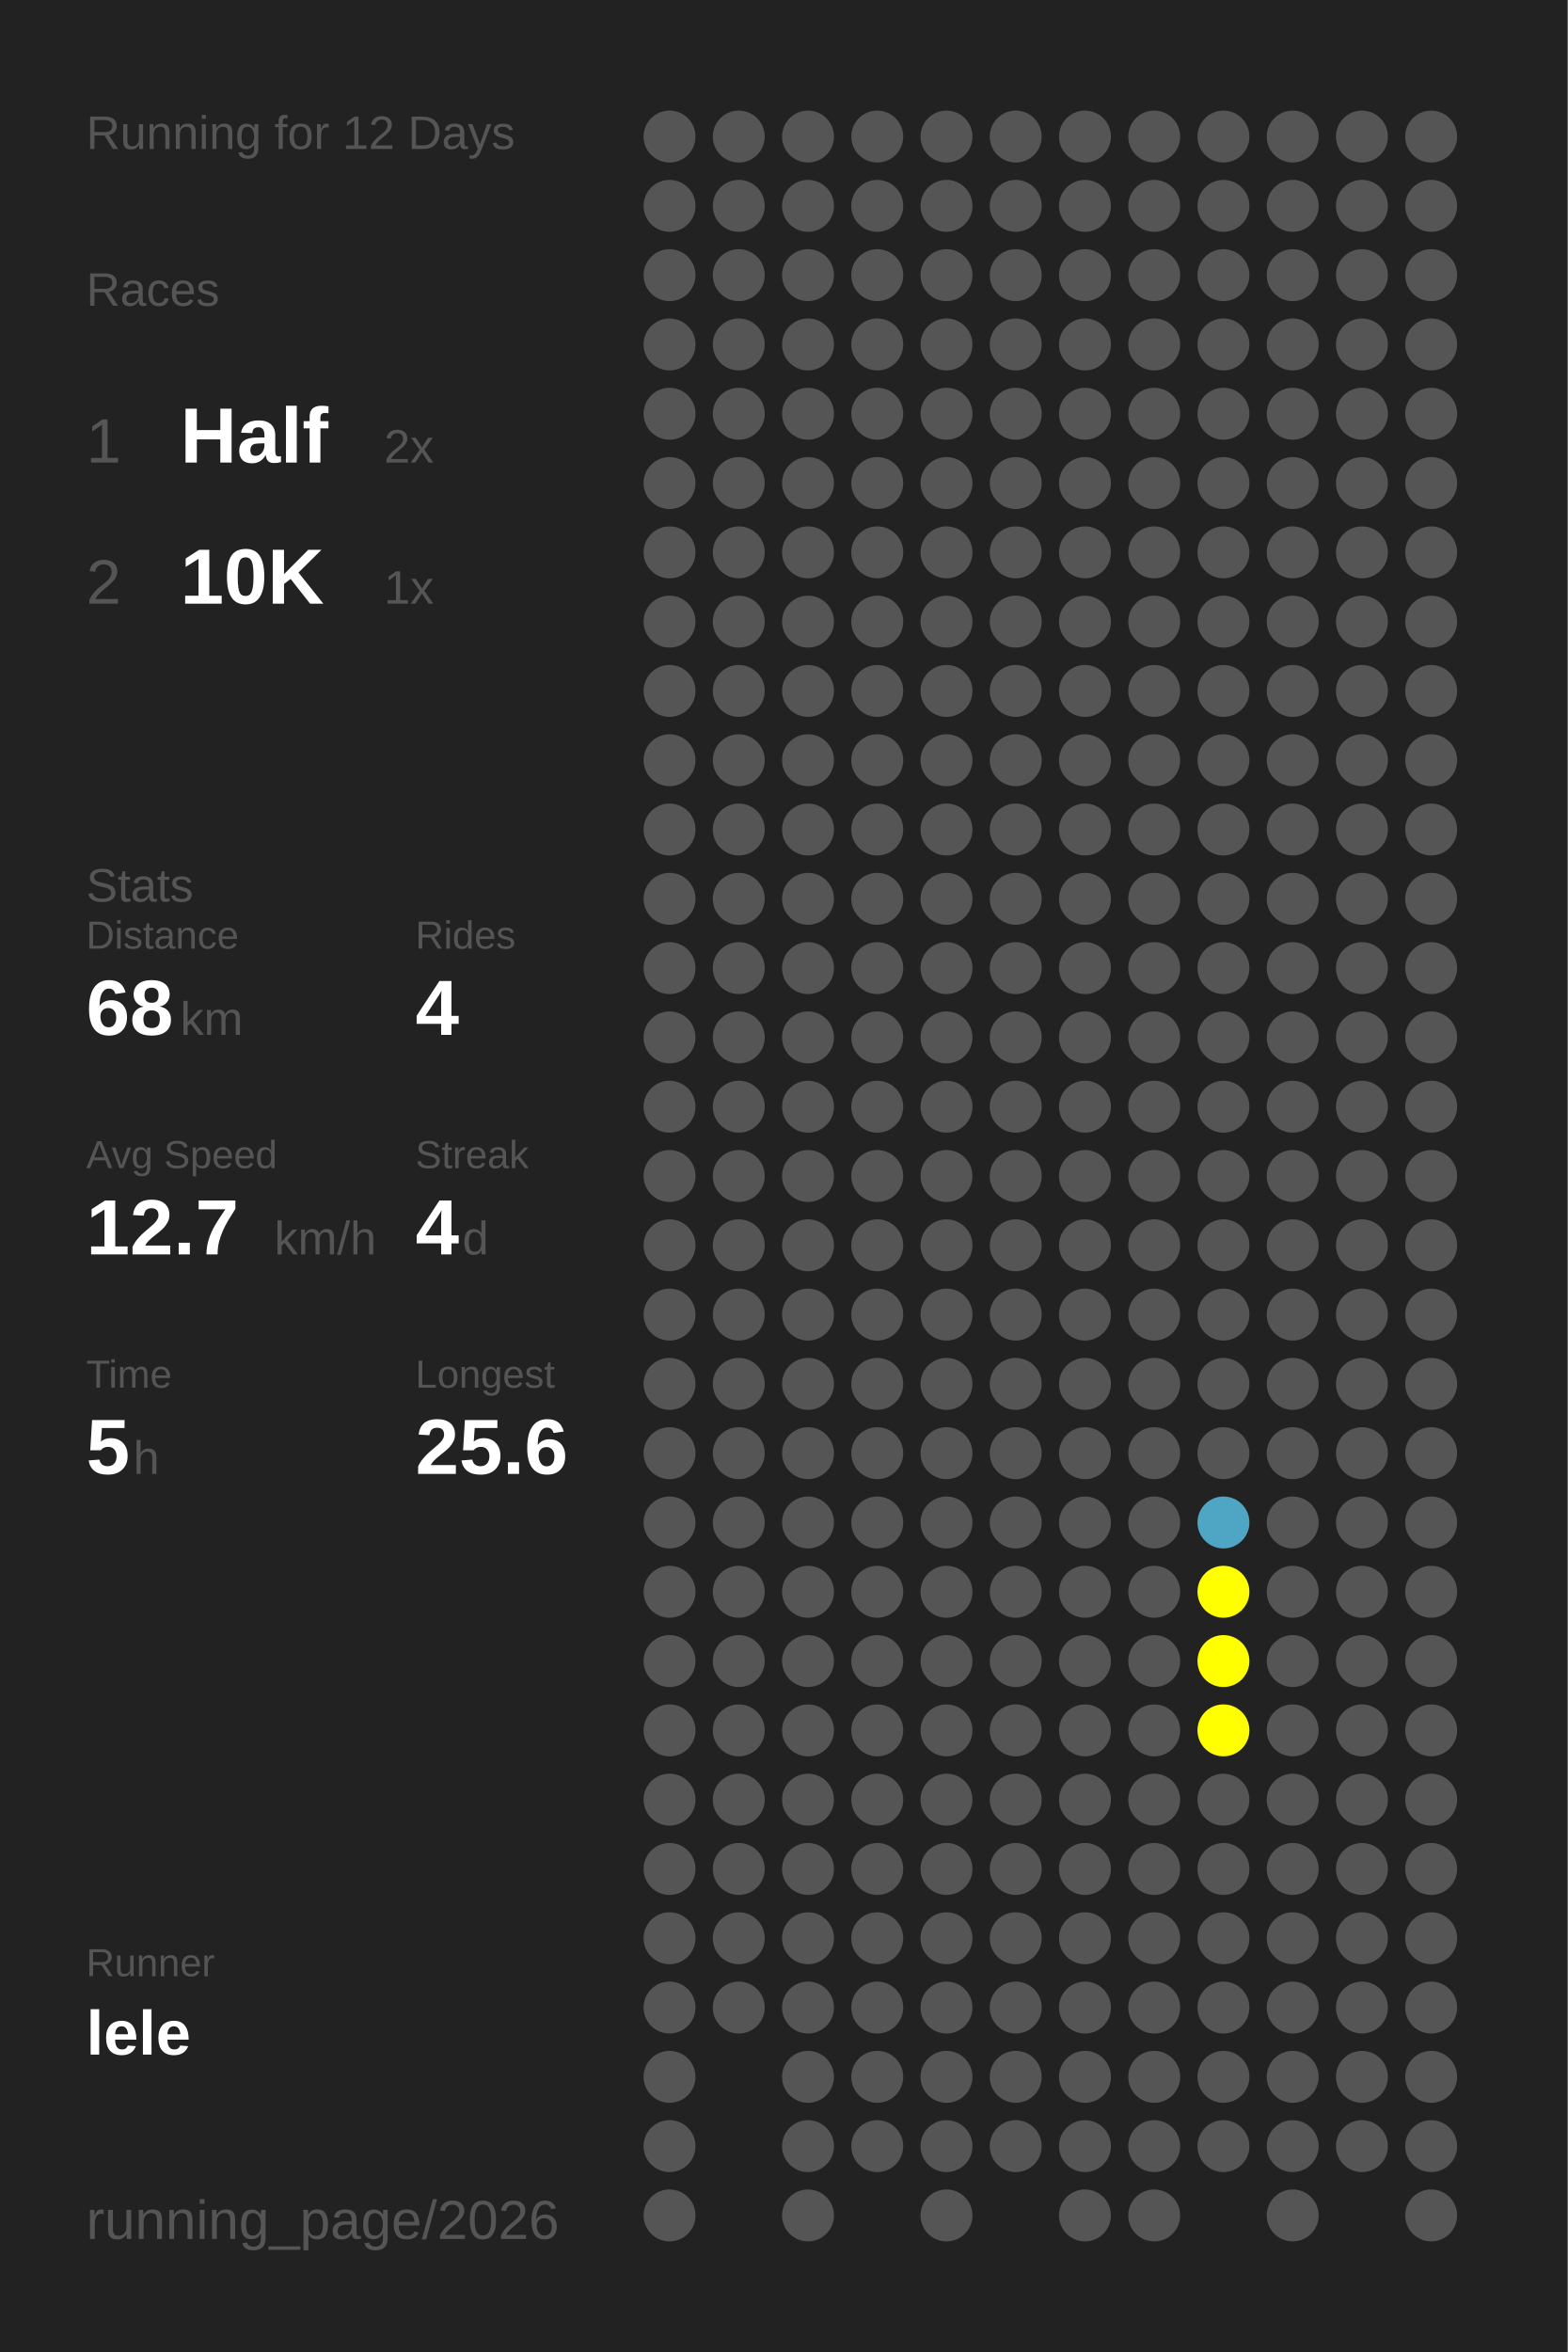
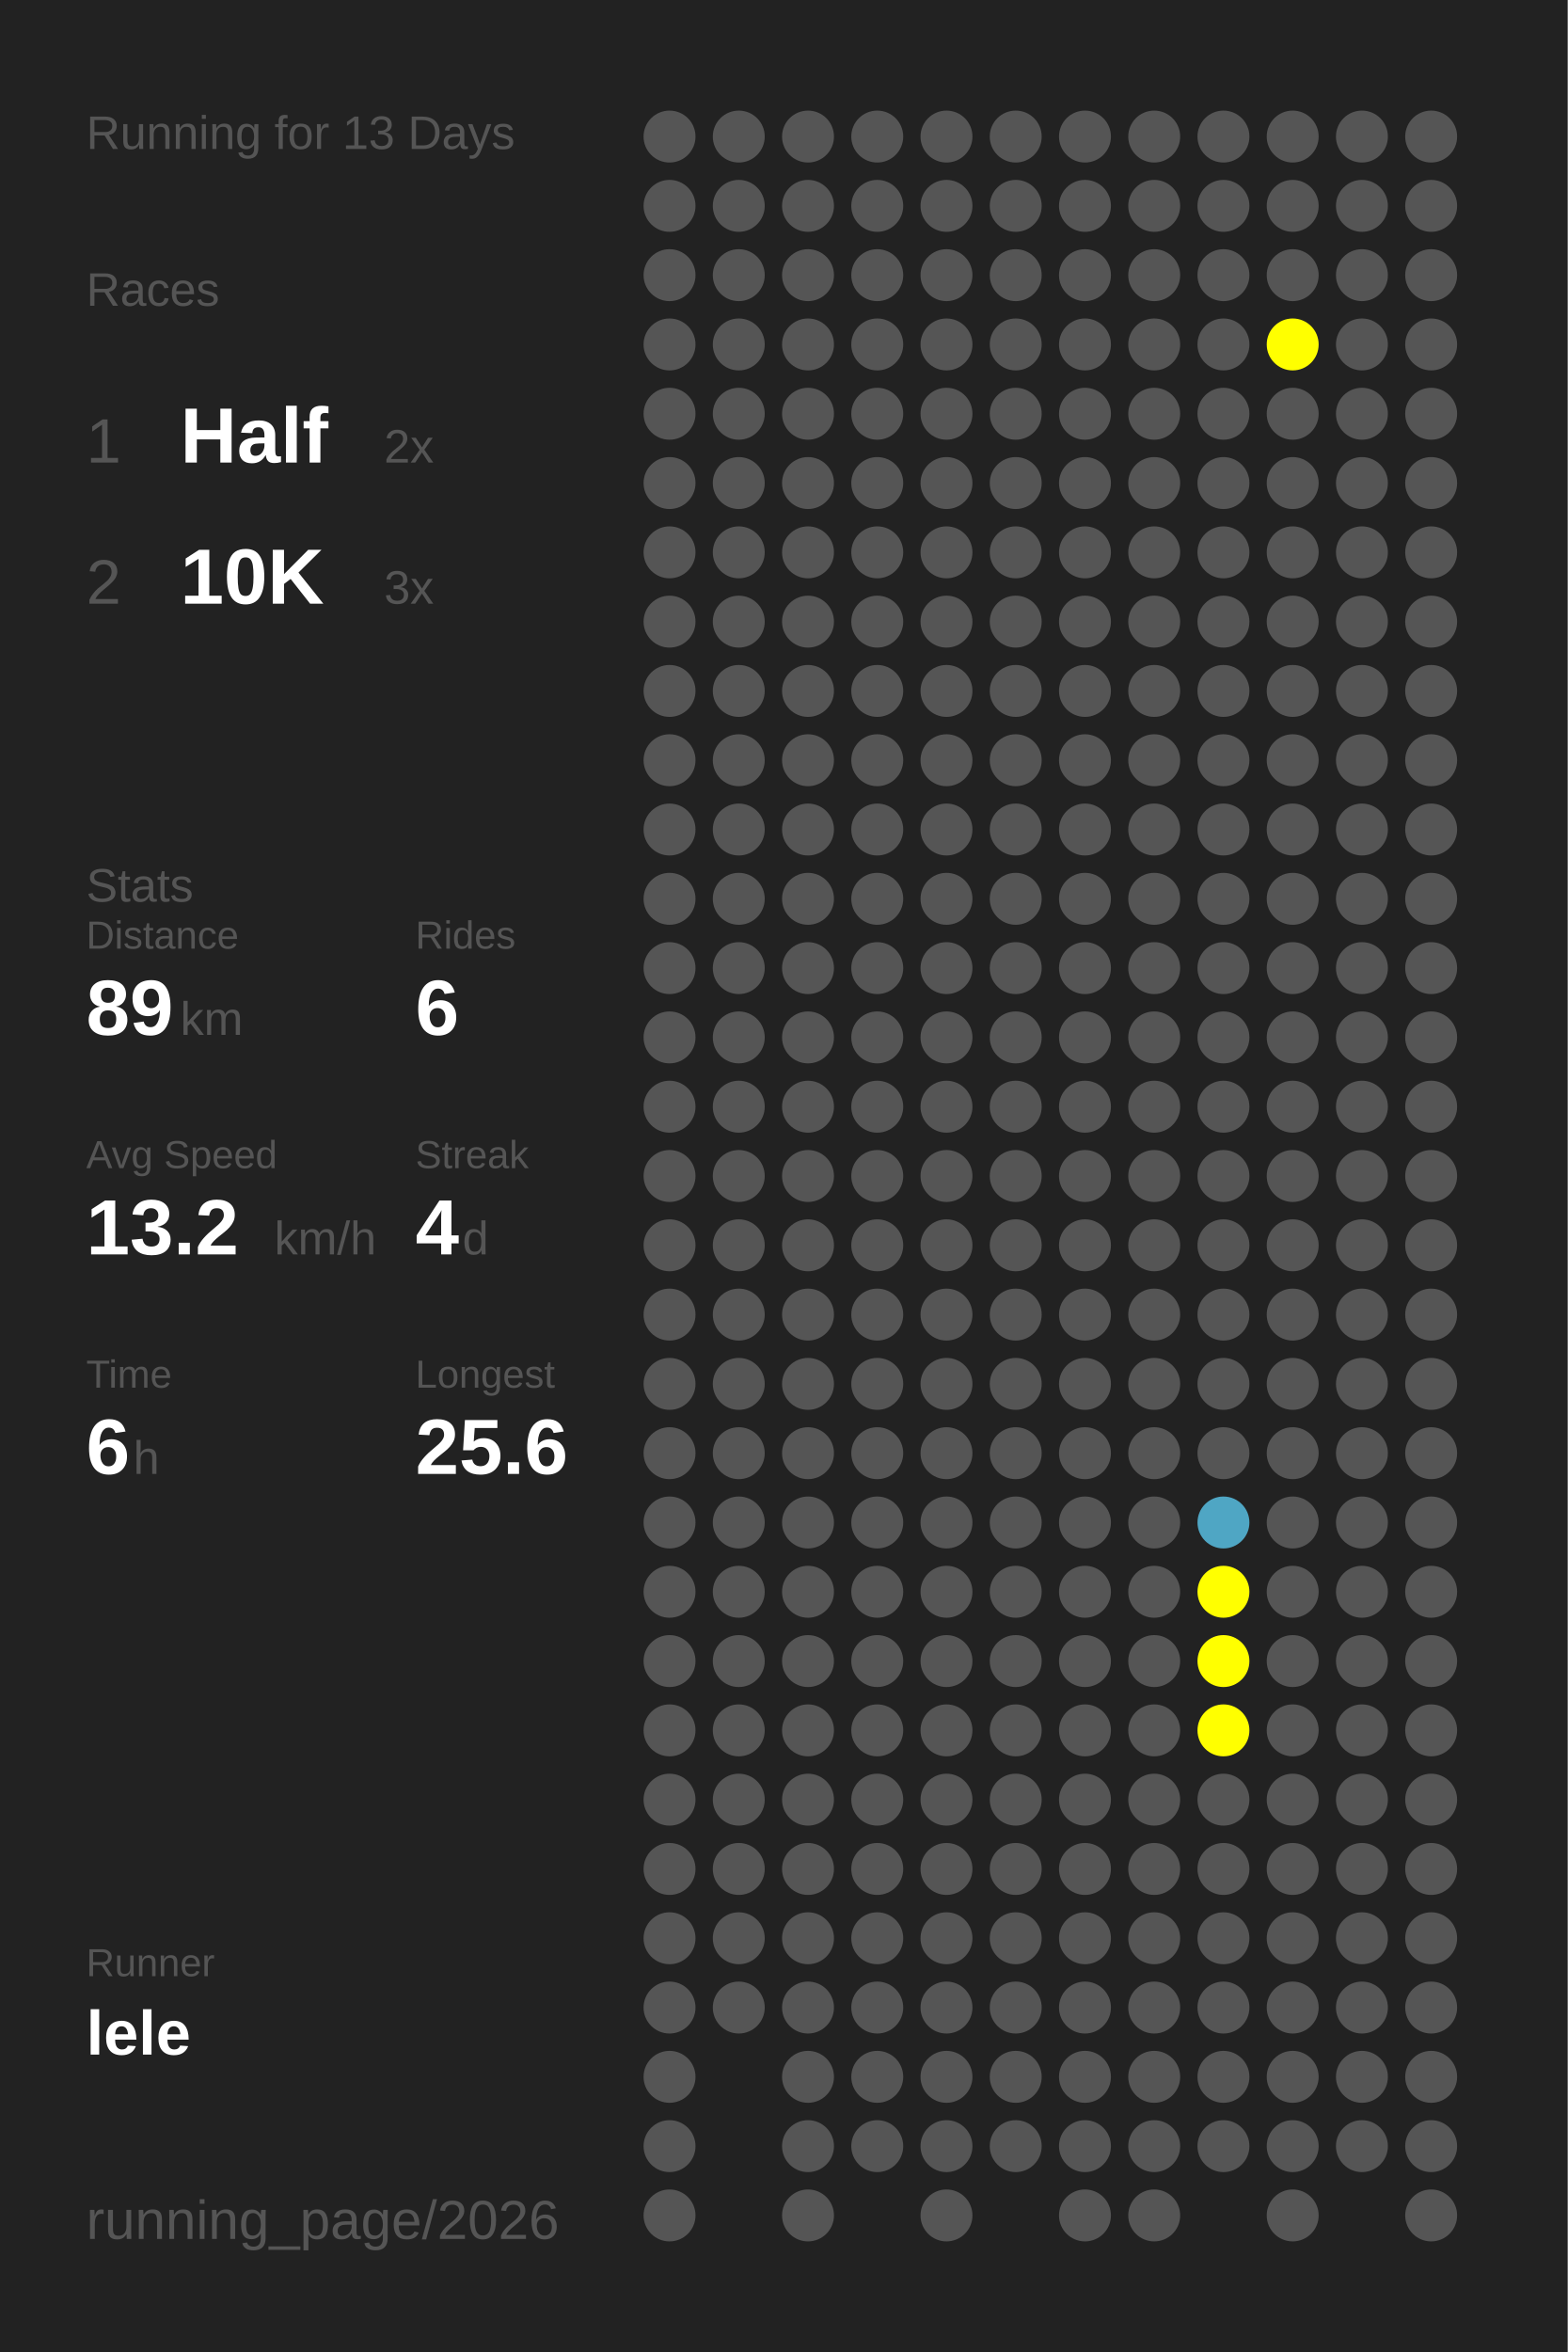
<svg xmlns="http://www.w3.org/2000/svg" baseProfile="full" height="300mm" version="1.1" viewBox="0,0,200,300" width="200mm">
  <defs />
  <rect fill="#222222" height="300" width="200" x="0" y="0" />
-   <text fill="#555555" style="font-size:6px; font-family:Arial;" x="11" y="19">Running for 12 Days</text>
+   <text fill="#555555" style="font-size:6px; font-family:Arial;" x="11" y="19">Running for 13 Days</text>
  <text fill="#555555" style="font-size:6px; font-family:Arial;" x="11" y="39">Races</text>
  <text fill="#555555" style="font-size:8px; font-family:Arial;" x="11" y="59">1</text>
  <text fill="#FFFFFF" style="font-size:10px; font-family:Arial; font-weight:bold;" x="23" y="59">Half</text>
  <text fill="#555555" style="font-size:6px; font-family:Arial;" x="49" y="59">2x</text>
  <text fill="#555555" style="font-size:8px; font-family:Arial;" x="11" y="77">2</text>
  <text fill="#FFFFFF" style="font-size:10px; font-family:Arial; font-weight:bold;" x="23" y="77">10K</text>
-   <text fill="#555555" style="font-size:6px; font-family:Arial;" x="49" y="77">1x</text>
+   <text fill="#555555" style="font-size:6px; font-family:Arial;" x="49" y="77">3x</text>
  <text fill="#555555" style="font-size:6px; font-family:Arial;" x="11" y="115">Stats</text>
  <text fill="#555555" style="font-size:5px; font-family:Arial;" x="11" y="121">Distance</text>
-   <text fill="#FFFFFF" style="font-size:10px; font-family:Arial; font-weight:bold;" x="11" y="132">68</text>
+   <text fill="#FFFFFF" style="font-size:10px; font-family:Arial; font-weight:bold;" x="11" y="132">89</text>
  <text fill="#555555" style="font-size:6px; font-family:Arial;" x="23" y="132">km</text>
  <text fill="#555555" style="font-size:5px; font-family:Arial;" x="53" y="121">Rides</text>
-   <text fill="#FFFFFF" style="font-size:10px; font-family:Arial; font-weight:bold;" x="53" y="132">4</text>
+   <text fill="#FFFFFF" style="font-size:10px; font-family:Arial; font-weight:bold;" x="53" y="132">6</text>
  <text fill="#555555" style="font-size:5px; font-family:Arial;" x="11" y="149">Avg Speed</text>
-   <text fill="#FFFFFF" style="font-size:10px; font-family:Arial; font-weight:bold;" x="11" y="160">12.7</text>
+   <text fill="#FFFFFF" style="font-size:10px; font-family:Arial; font-weight:bold;" x="11" y="160">13.2</text>
  <text fill="#555555" style="font-size:6px; font-family:Arial;" x="35" y="160">km/h</text>
  <text fill="#555555" style="font-size:5px; font-family:Arial;" x="53" y="149">Streak</text>
  <text fill="#FFFFFF" style="font-size:10px; font-family:Arial; font-weight:bold;" x="53" y="160">4</text>
  <text fill="#555555" style="font-size:6px; font-family:Arial;" x="59" y="160">d</text>
  <text fill="#555555" style="font-size:5px; font-family:Arial;" x="11" y="177">Time</text>
-   <text fill="#FFFFFF" style="font-size:10px; font-family:Arial; font-weight:bold;" x="11" y="188">5</text>
+   <text fill="#FFFFFF" style="font-size:10px; font-family:Arial; font-weight:bold;" x="11" y="188">6</text>
  <text fill="#555555" style="font-size:6px; font-family:Arial;" x="17" y="188">h</text>
  <text fill="#555555" style="font-size:5px; font-family:Arial;" x="53" y="177">Longest</text>
  <text fill="#FFFFFF" style="font-size:10px; font-family:Arial; font-weight:bold;" x="53" y="188">25.6</text>
  <text fill="#555555" style="font-size:5px; font-family:Arial;" x="11" y="252.065">Runner</text>
  <text fill="#FFFFFF" style="font-size:8px; font-family:Arial; font-weight:bold;" x="11" y="262.065">lele</text>
  <text fill="#555555" style="font-size:7px; font-family:Arial;" x="11" y="285.581">running_page/2026</text>
  <circle cx="85.417" cy="17.419" fill="#555555" r="3.312" />
  <circle cx="85.417" cy="26.258" fill="#555555" r="3.312" />
  <circle cx="85.417" cy="35.097" fill="#555555" r="3.312" />
  <circle cx="85.417" cy="43.935" fill="#555555" r="3.312" />
  <circle cx="85.417" cy="52.774" fill="#555555" r="3.312" />
  <circle cx="85.417" cy="61.613" fill="#555555" r="3.312" />
  <circle cx="85.417" cy="70.452" fill="#555555" r="3.312" />
  <circle cx="85.417" cy="79.29" fill="#555555" r="3.312" />
  <circle cx="85.417" cy="88.129" fill="#555555" r="3.312" />
  <circle cx="85.417" cy="96.968" fill="#555555" r="3.312" />
  <circle cx="85.417" cy="105.806" fill="#555555" r="3.312" />
  <circle cx="85.417" cy="114.645" fill="#555555" r="3.312" />
  <circle cx="85.417" cy="123.484" fill="#555555" r="3.312" />
  <circle cx="85.417" cy="132.323" fill="#555555" r="3.312" />
  <circle cx="85.417" cy="141.161" fill="#555555" r="3.312" />
  <circle cx="85.417" cy="150" fill="#555555" r="3.312" />
  <circle cx="85.417" cy="158.839" fill="#555555" r="3.312" />
  <circle cx="85.417" cy="167.677" fill="#555555" r="3.312" />
  <circle cx="85.417" cy="176.516" fill="#555555" r="3.312" />
  <circle cx="85.417" cy="185.355" fill="#555555" r="3.312" />
  <circle cx="85.417" cy="194.194" fill="#555555" r="3.312" />
  <circle cx="85.417" cy="203.032" fill="#555555" r="3.312" />
  <circle cx="85.417" cy="211.871" fill="#555555" r="3.312" />
  <circle cx="85.417" cy="220.71" fill="#555555" r="3.312" />
  <circle cx="85.417" cy="229.548" fill="#555555" r="3.312" />
  <circle cx="85.417" cy="238.387" fill="#555555" r="3.312" />
  <circle cx="85.417" cy="247.226" fill="#555555" r="3.312" />
  <circle cx="85.417" cy="256.065" fill="#555555" r="3.312" />
  <circle cx="85.417" cy="264.903" fill="#555555" r="3.312" />
  <circle cx="85.417" cy="273.742" fill="#555555" r="3.312" />
  <circle cx="85.417" cy="282.581" fill="#555555" r="3.312" />
  <circle cx="94.25" cy="17.419" fill="#555555" r="3.312" />
  <circle cx="94.25" cy="26.258" fill="#555555" r="3.312" />
  <circle cx="94.25" cy="35.097" fill="#555555" r="3.312" />
  <circle cx="94.25" cy="43.935" fill="#555555" r="3.312" />
  <circle cx="94.25" cy="52.774" fill="#555555" r="3.312" />
  <circle cx="94.25" cy="61.613" fill="#555555" r="3.312" />
  <circle cx="94.25" cy="70.452" fill="#555555" r="3.312" />
  <circle cx="94.25" cy="79.29" fill="#555555" r="3.312" />
  <circle cx="94.25" cy="88.129" fill="#555555" r="3.312" />
  <circle cx="94.25" cy="96.968" fill="#555555" r="3.312" />
  <circle cx="94.25" cy="105.806" fill="#555555" r="3.312" />
  <circle cx="94.25" cy="114.645" fill="#555555" r="3.312" />
  <circle cx="94.25" cy="123.484" fill="#555555" r="3.312" />
  <circle cx="94.25" cy="132.323" fill="#555555" r="3.312" />
  <circle cx="94.25" cy="141.161" fill="#555555" r="3.312" />
  <circle cx="94.25" cy="150" fill="#555555" r="3.312" />
  <circle cx="94.25" cy="158.839" fill="#555555" r="3.312" />
  <circle cx="94.25" cy="167.677" fill="#555555" r="3.312" />
  <circle cx="94.25" cy="176.516" fill="#555555" r="3.312" />
  <circle cx="94.25" cy="185.355" fill="#555555" r="3.312" />
  <circle cx="94.25" cy="194.194" fill="#555555" r="3.312" />
  <circle cx="94.25" cy="203.032" fill="#555555" r="3.312" />
  <circle cx="94.25" cy="211.871" fill="#555555" r="3.312" />
  <circle cx="94.25" cy="220.71" fill="#555555" r="3.312" />
  <circle cx="94.25" cy="229.548" fill="#555555" r="3.312" />
  <circle cx="94.25" cy="238.387" fill="#555555" r="3.312" />
  <circle cx="94.25" cy="247.226" fill="#555555" r="3.312" />
  <circle cx="94.25" cy="256.065" fill="#555555" r="3.312" />
  <circle cx="103.083" cy="17.419" fill="#555555" r="3.312" />
  <circle cx="103.083" cy="26.258" fill="#555555" r="3.312" />
  <circle cx="103.083" cy="35.097" fill="#555555" r="3.312" />
  <circle cx="103.083" cy="43.935" fill="#555555" r="3.312" />
  <circle cx="103.083" cy="52.774" fill="#555555" r="3.312" />
  <circle cx="103.083" cy="61.613" fill="#555555" r="3.312" />
  <circle cx="103.083" cy="70.452" fill="#555555" r="3.312" />
  <circle cx="103.083" cy="79.29" fill="#555555" r="3.312" />
  <circle cx="103.083" cy="88.129" fill="#555555" r="3.312" />
  <circle cx="103.083" cy="96.968" fill="#555555" r="3.312" />
  <circle cx="103.083" cy="105.806" fill="#555555" r="3.312" />
  <circle cx="103.083" cy="114.645" fill="#555555" r="3.312" />
  <circle cx="103.083" cy="123.484" fill="#555555" r="3.312" />
  <circle cx="103.083" cy="132.323" fill="#555555" r="3.312" />
  <circle cx="103.083" cy="141.161" fill="#555555" r="3.312" />
  <circle cx="103.083" cy="150" fill="#555555" r="3.312" />
  <circle cx="103.083" cy="158.839" fill="#555555" r="3.312" />
  <circle cx="103.083" cy="167.677" fill="#555555" r="3.312" />
  <circle cx="103.083" cy="176.516" fill="#555555" r="3.312" />
  <circle cx="103.083" cy="185.355" fill="#555555" r="3.312" />
  <circle cx="103.083" cy="194.194" fill="#555555" r="3.312" />
  <circle cx="103.083" cy="203.032" fill="#555555" r="3.312" />
  <circle cx="103.083" cy="211.871" fill="#555555" r="3.312" />
  <circle cx="103.083" cy="220.71" fill="#555555" r="3.312" />
  <circle cx="103.083" cy="229.548" fill="#555555" r="3.312" />
  <circle cx="103.083" cy="238.387" fill="#555555" r="3.312" />
  <circle cx="103.083" cy="247.226" fill="#555555" r="3.312" />
  <circle cx="103.083" cy="256.065" fill="#555555" r="3.312" />
  <circle cx="103.083" cy="264.903" fill="#555555" r="3.312" />
  <circle cx="103.083" cy="273.742" fill="#555555" r="3.312" />
  <circle cx="103.083" cy="282.581" fill="#555555" r="3.312" />
  <circle cx="111.917" cy="17.419" fill="#555555" r="3.312" />
  <circle cx="111.917" cy="26.258" fill="#555555" r="3.312" />
  <circle cx="111.917" cy="35.097" fill="#555555" r="3.312" />
  <circle cx="111.917" cy="43.935" fill="#555555" r="3.312" />
  <circle cx="111.917" cy="52.774" fill="#555555" r="3.312" />
  <circle cx="111.917" cy="61.613" fill="#555555" r="3.312" />
  <circle cx="111.917" cy="70.452" fill="#555555" r="3.312" />
  <circle cx="111.917" cy="79.29" fill="#555555" r="3.312" />
  <circle cx="111.917" cy="88.129" fill="#555555" r="3.312" />
  <circle cx="111.917" cy="96.968" fill="#555555" r="3.312" />
  <circle cx="111.917" cy="105.806" fill="#555555" r="3.312" />
  <circle cx="111.917" cy="114.645" fill="#555555" r="3.312" />
  <circle cx="111.917" cy="123.484" fill="#555555" r="3.312" />
  <circle cx="111.917" cy="132.323" fill="#555555" r="3.312" />
  <circle cx="111.917" cy="141.161" fill="#555555" r="3.312" />
  <circle cx="111.917" cy="150" fill="#555555" r="3.312" />
  <circle cx="111.917" cy="158.839" fill="#555555" r="3.312" />
  <circle cx="111.917" cy="167.677" fill="#555555" r="3.312" />
  <circle cx="111.917" cy="176.516" fill="#555555" r="3.312" />
  <circle cx="111.917" cy="185.355" fill="#555555" r="3.312" />
  <circle cx="111.917" cy="194.194" fill="#555555" r="3.312" />
  <circle cx="111.917" cy="203.032" fill="#555555" r="3.312" />
  <circle cx="111.917" cy="211.871" fill="#555555" r="3.312" />
  <circle cx="111.917" cy="220.71" fill="#555555" r="3.312" />
  <circle cx="111.917" cy="229.548" fill="#555555" r="3.312" />
  <circle cx="111.917" cy="238.387" fill="#555555" r="3.312" />
  <circle cx="111.917" cy="247.226" fill="#555555" r="3.312" />
  <circle cx="111.917" cy="256.065" fill="#555555" r="3.312" />
  <circle cx="111.917" cy="264.903" fill="#555555" r="3.312" />
  <circle cx="111.917" cy="273.742" fill="#555555" r="3.312" />
  <circle cx="120.75" cy="17.419" fill="#555555" r="3.312" />
  <circle cx="120.75" cy="26.258" fill="#555555" r="3.312" />
  <circle cx="120.75" cy="35.097" fill="#555555" r="3.312" />
  <circle cx="120.75" cy="43.935" fill="#555555" r="3.312" />
  <circle cx="120.75" cy="52.774" fill="#555555" r="3.312" />
  <circle cx="120.75" cy="61.613" fill="#555555" r="3.312" />
  <circle cx="120.75" cy="70.452" fill="#555555" r="3.312" />
  <circle cx="120.75" cy="79.29" fill="#555555" r="3.312" />
  <circle cx="120.75" cy="88.129" fill="#555555" r="3.312" />
  <circle cx="120.75" cy="96.968" fill="#555555" r="3.312" />
  <circle cx="120.75" cy="105.806" fill="#555555" r="3.312" />
  <circle cx="120.75" cy="114.645" fill="#555555" r="3.312" />
  <circle cx="120.75" cy="123.484" fill="#555555" r="3.312" />
  <circle cx="120.75" cy="132.323" fill="#555555" r="3.312" />
  <circle cx="120.75" cy="141.161" fill="#555555" r="3.312" />
  <circle cx="120.75" cy="150" fill="#555555" r="3.312" />
  <circle cx="120.75" cy="158.839" fill="#555555" r="3.312" />
  <circle cx="120.75" cy="167.677" fill="#555555" r="3.312" />
  <circle cx="120.75" cy="176.516" fill="#555555" r="3.312" />
  <circle cx="120.75" cy="185.355" fill="#555555" r="3.312" />
  <circle cx="120.75" cy="194.194" fill="#555555" r="3.312" />
  <circle cx="120.75" cy="203.032" fill="#555555" r="3.312" />
  <circle cx="120.75" cy="211.871" fill="#555555" r="3.312" />
  <circle cx="120.75" cy="220.71" fill="#555555" r="3.312" />
  <circle cx="120.75" cy="229.548" fill="#555555" r="3.312" />
  <circle cx="120.75" cy="238.387" fill="#555555" r="3.312" />
  <circle cx="120.75" cy="247.226" fill="#555555" r="3.312" />
  <circle cx="120.75" cy="256.065" fill="#555555" r="3.312" />
  <circle cx="120.75" cy="264.903" fill="#555555" r="3.312" />
  <circle cx="120.75" cy="273.742" fill="#555555" r="3.312" />
  <circle cx="120.75" cy="282.581" fill="#555555" r="3.312" />
  <circle cx="129.583" cy="17.419" fill="#555555" r="3.312" />
  <circle cx="129.583" cy="26.258" fill="#555555" r="3.312" />
  <circle cx="129.583" cy="35.097" fill="#555555" r="3.312" />
  <circle cx="129.583" cy="43.935" fill="#555555" r="3.312" />
  <circle cx="129.583" cy="52.774" fill="#555555" r="3.312" />
  <circle cx="129.583" cy="61.613" fill="#555555" r="3.312" />
  <circle cx="129.583" cy="70.452" fill="#555555" r="3.312" />
  <circle cx="129.583" cy="79.29" fill="#555555" r="3.312" />
  <circle cx="129.583" cy="88.129" fill="#555555" r="3.312" />
  <circle cx="129.583" cy="96.968" fill="#555555" r="3.312" />
  <circle cx="129.583" cy="105.806" fill="#555555" r="3.312" />
  <circle cx="129.583" cy="114.645" fill="#555555" r="3.312" />
  <circle cx="129.583" cy="123.484" fill="#555555" r="3.312" />
  <circle cx="129.583" cy="132.323" fill="#555555" r="3.312" />
  <circle cx="129.583" cy="141.161" fill="#555555" r="3.312" />
  <circle cx="129.583" cy="150" fill="#555555" r="3.312" />
  <circle cx="129.583" cy="158.839" fill="#555555" r="3.312" />
  <circle cx="129.583" cy="167.677" fill="#555555" r="3.312" />
  <circle cx="129.583" cy="176.516" fill="#555555" r="3.312" />
  <circle cx="129.583" cy="185.355" fill="#555555" r="3.312" />
  <circle cx="129.583" cy="194.194" fill="#555555" r="3.312" />
  <circle cx="129.583" cy="203.032" fill="#555555" r="3.312" />
  <circle cx="129.583" cy="211.871" fill="#555555" r="3.312" />
  <circle cx="129.583" cy="220.71" fill="#555555" r="3.312" />
  <circle cx="129.583" cy="229.548" fill="#555555" r="3.312" />
  <circle cx="129.583" cy="238.387" fill="#555555" r="3.312" />
  <circle cx="129.583" cy="247.226" fill="#555555" r="3.312" />
  <circle cx="129.583" cy="256.065" fill="#555555" r="3.312" />
  <circle cx="129.583" cy="264.903" fill="#555555" r="3.312" />
  <circle cx="129.583" cy="273.742" fill="#555555" r="3.312" />
  <circle cx="138.417" cy="17.419" fill="#555555" r="3.312" />
  <circle cx="138.417" cy="26.258" fill="#555555" r="3.312" />
  <circle cx="138.417" cy="35.097" fill="#555555" r="3.312" />
  <circle cx="138.417" cy="43.935" fill="#555555" r="3.312" />
  <circle cx="138.417" cy="52.774" fill="#555555" r="3.312" />
  <circle cx="138.417" cy="61.613" fill="#555555" r="3.312" />
  <circle cx="138.417" cy="70.452" fill="#555555" r="3.312" />
  <circle cx="138.417" cy="79.29" fill="#555555" r="3.312" />
  <circle cx="138.417" cy="88.129" fill="#555555" r="3.312" />
  <circle cx="138.417" cy="96.968" fill="#555555" r="3.312" />
  <circle cx="138.417" cy="105.806" fill="#555555" r="3.312" />
  <circle cx="138.417" cy="114.645" fill="#555555" r="3.312" />
  <circle cx="138.417" cy="123.484" fill="#555555" r="3.312" />
  <circle cx="138.417" cy="132.323" fill="#555555" r="3.312" />
  <circle cx="138.417" cy="141.161" fill="#555555" r="3.312" />
  <circle cx="138.417" cy="150" fill="#555555" r="3.312" />
  <circle cx="138.417" cy="158.839" fill="#555555" r="3.312" />
  <circle cx="138.417" cy="167.677" fill="#555555" r="3.312" />
  <circle cx="138.417" cy="176.516" fill="#555555" r="3.312" />
  <circle cx="138.417" cy="185.355" fill="#555555" r="3.312" />
  <circle cx="138.417" cy="194.194" fill="#555555" r="3.312" />
  <circle cx="138.417" cy="203.032" fill="#555555" r="3.312" />
  <circle cx="138.417" cy="211.871" fill="#555555" r="3.312" />
  <circle cx="138.417" cy="220.71" fill="#555555" r="3.312" />
  <circle cx="138.417" cy="229.548" fill="#555555" r="3.312" />
  <circle cx="138.417" cy="238.387" fill="#555555" r="3.312" />
  <circle cx="138.417" cy="247.226" fill="#555555" r="3.312" />
  <circle cx="138.417" cy="256.065" fill="#555555" r="3.312" />
  <circle cx="138.417" cy="264.903" fill="#555555" r="3.312" />
  <circle cx="138.417" cy="273.742" fill="#555555" r="3.312" />
  <circle cx="138.417" cy="282.581" fill="#555555" r="3.312" />
  <circle cx="147.25" cy="17.419" fill="#555555" r="3.312" />
  <circle cx="147.25" cy="26.258" fill="#555555" r="3.312" />
  <circle cx="147.25" cy="35.097" fill="#555555" r="3.312" />
  <circle cx="147.25" cy="43.935" fill="#555555" r="3.312" />
  <circle cx="147.25" cy="52.774" fill="#555555" r="3.312" />
  <circle cx="147.25" cy="61.613" fill="#555555" r="3.312" />
  <circle cx="147.25" cy="70.452" fill="#555555" r="3.312" />
  <circle cx="147.25" cy="79.29" fill="#555555" r="3.312" />
  <circle cx="147.25" cy="88.129" fill="#555555" r="3.312" />
  <circle cx="147.25" cy="96.968" fill="#555555" r="3.312" />
  <circle cx="147.25" cy="105.806" fill="#555555" r="3.312" />
  <circle cx="147.25" cy="114.645" fill="#555555" r="3.312" />
  <circle cx="147.25" cy="123.484" fill="#555555" r="3.312" />
  <circle cx="147.25" cy="132.323" fill="#555555" r="3.312" />
  <circle cx="147.25" cy="141.161" fill="#555555" r="3.312" />
  <circle cx="147.25" cy="150" fill="#555555" r="3.312" />
  <circle cx="147.25" cy="158.839" fill="#555555" r="3.312" />
  <circle cx="147.25" cy="167.677" fill="#555555" r="3.312" />
  <circle cx="147.25" cy="176.516" fill="#555555" r="3.312" />
  <circle cx="147.25" cy="185.355" fill="#555555" r="3.312" />
  <circle cx="147.25" cy="194.194" fill="#555555" r="3.312" />
  <circle cx="147.25" cy="203.032" fill="#555555" r="3.312" />
  <circle cx="147.25" cy="211.871" fill="#555555" r="3.312" />
  <circle cx="147.25" cy="220.71" fill="#555555" r="3.312" />
  <circle cx="147.25" cy="229.548" fill="#555555" r="3.312" />
  <circle cx="147.25" cy="238.387" fill="#555555" r="3.312" />
  <circle cx="147.25" cy="247.226" fill="#555555" r="3.312" />
  <circle cx="147.25" cy="256.065" fill="#555555" r="3.312" />
  <circle cx="147.25" cy="264.903" fill="#555555" r="3.312" />
  <circle cx="147.25" cy="273.742" fill="#555555" r="3.312" />
  <circle cx="147.25" cy="282.581" fill="#555555" r="3.312" />
  <circle cx="156.083" cy="17.419" fill="#555555" r="3.312" />
  <circle cx="156.083" cy="26.258" fill="#555555" r="3.312" />
  <circle cx="156.083" cy="35.097" fill="#555555" r="3.312" />
  <circle cx="156.083" cy="43.935" fill="#555555" r="3.312" />
  <circle cx="156.083" cy="52.774" fill="#555555" r="3.312" />
  <circle cx="156.083" cy="61.613" fill="#555555" r="3.312" />
  <circle cx="156.083" cy="70.452" fill="#555555" r="3.312" />
  <circle cx="156.083" cy="79.29" fill="#555555" r="3.312" />
  <circle cx="156.083" cy="88.129" fill="#555555" r="3.312" />
  <circle cx="156.083" cy="96.968" fill="#555555" r="3.312" />
  <circle cx="156.083" cy="105.806" fill="#555555" r="3.312" />
  <circle cx="156.083" cy="114.645" fill="#555555" r="3.312" />
  <circle cx="156.083" cy="123.484" fill="#555555" r="3.312" />
  <circle cx="156.083" cy="132.323" fill="#555555" r="3.312" />
  <circle cx="156.083" cy="141.161" fill="#555555" r="3.312" />
  <circle cx="156.083" cy="150" fill="#555555" r="3.312" />
  <circle cx="156.083" cy="158.839" fill="#555555" r="3.312" />
  <circle cx="156.083" cy="167.677" fill="#555555" r="3.312" />
  <circle cx="156.083" cy="176.516" fill="#555555" r="3.312" />
  <circle cx="156.083" cy="185.355" fill="#555555" r="3.312" />
  <circle cx="156.083" cy="194.194" fill="#4fa6c4" r="3.312" />
  <circle cx="156.083" cy="203.032" fill="#FFFF00" r="3.312" />
  <circle cx="156.083" cy="211.871" fill="#FFFF00" r="3.312" />
  <circle cx="156.083" cy="220.71" fill="#FFFF00" r="3.312" />
  <circle cx="156.083" cy="229.548" fill="#555555" r="3.312" />
  <circle cx="156.083" cy="238.387" fill="#555555" r="3.312" />
  <circle cx="156.083" cy="247.226" fill="#555555" r="3.312" />
  <circle cx="156.083" cy="256.065" fill="#555555" r="3.312" />
  <circle cx="156.083" cy="264.903" fill="#555555" r="3.312" />
  <circle cx="156.083" cy="273.742" fill="#555555" r="3.312" />
  <circle cx="164.917" cy="17.419" fill="#555555" r="3.312" />
  <circle cx="164.917" cy="26.258" fill="#555555" r="3.312" />
  <circle cx="164.917" cy="35.097" fill="#555555" r="3.312" />
-   <circle cx="164.917" cy="43.935" fill="#555555" r="3.312" />
+   <circle cx="164.917" cy="43.935" fill="#FFFF00" r="3.312" />
  <circle cx="164.917" cy="52.774" fill="#555555" r="3.312" />
  <circle cx="164.917" cy="61.613" fill="#555555" r="3.312" />
  <circle cx="164.917" cy="70.452" fill="#555555" r="3.312" />
  <circle cx="164.917" cy="79.29" fill="#555555" r="3.312" />
  <circle cx="164.917" cy="88.129" fill="#555555" r="3.312" />
  <circle cx="164.917" cy="96.968" fill="#555555" r="3.312" />
  <circle cx="164.917" cy="105.806" fill="#555555" r="3.312" />
  <circle cx="164.917" cy="114.645" fill="#555555" r="3.312" />
  <circle cx="164.917" cy="123.484" fill="#555555" r="3.312" />
  <circle cx="164.917" cy="132.323" fill="#555555" r="3.312" />
  <circle cx="164.917" cy="141.161" fill="#555555" r="3.312" />
  <circle cx="164.917" cy="150" fill="#555555" r="3.312" />
  <circle cx="164.917" cy="158.839" fill="#555555" r="3.312" />
  <circle cx="164.917" cy="167.677" fill="#555555" r="3.312" />
  <circle cx="164.917" cy="176.516" fill="#555555" r="3.312" />
  <circle cx="164.917" cy="185.355" fill="#555555" r="3.312" />
  <circle cx="164.917" cy="194.194" fill="#555555" r="3.312" />
  <circle cx="164.917" cy="203.032" fill="#555555" r="3.312" />
  <circle cx="164.917" cy="211.871" fill="#555555" r="3.312" />
  <circle cx="164.917" cy="220.71" fill="#555555" r="3.312" />
  <circle cx="164.917" cy="229.548" fill="#555555" r="3.312" />
  <circle cx="164.917" cy="238.387" fill="#555555" r="3.312" />
  <circle cx="164.917" cy="247.226" fill="#555555" r="3.312" />
  <circle cx="164.917" cy="256.065" fill="#555555" r="3.312" />
  <circle cx="164.917" cy="264.903" fill="#555555" r="3.312" />
  <circle cx="164.917" cy="273.742" fill="#555555" r="3.312" />
  <circle cx="164.917" cy="282.581" fill="#555555" r="3.312" />
  <circle cx="173.75" cy="17.419" fill="#555555" r="3.312" />
  <circle cx="173.75" cy="26.258" fill="#555555" r="3.312" />
  <circle cx="173.75" cy="35.097" fill="#555555" r="3.312" />
  <circle cx="173.75" cy="43.935" fill="#555555" r="3.312" />
  <circle cx="173.75" cy="52.774" fill="#555555" r="3.312" />
  <circle cx="173.75" cy="61.613" fill="#555555" r="3.312" />
  <circle cx="173.75" cy="70.452" fill="#555555" r="3.312" />
  <circle cx="173.75" cy="79.29" fill="#555555" r="3.312" />
  <circle cx="173.75" cy="88.129" fill="#555555" r="3.312" />
  <circle cx="173.75" cy="96.968" fill="#555555" r="3.312" />
  <circle cx="173.75" cy="105.806" fill="#555555" r="3.312" />
  <circle cx="173.75" cy="114.645" fill="#555555" r="3.312" />
  <circle cx="173.75" cy="123.484" fill="#555555" r="3.312" />
  <circle cx="173.75" cy="132.323" fill="#555555" r="3.312" />
  <circle cx="173.75" cy="141.161" fill="#555555" r="3.312" />
  <circle cx="173.75" cy="150" fill="#555555" r="3.312" />
  <circle cx="173.75" cy="158.839" fill="#555555" r="3.312" />
  <circle cx="173.75" cy="167.677" fill="#555555" r="3.312" />
  <circle cx="173.75" cy="176.516" fill="#555555" r="3.312" />
  <circle cx="173.75" cy="185.355" fill="#555555" r="3.312" />
  <circle cx="173.75" cy="194.194" fill="#555555" r="3.312" />
  <circle cx="173.75" cy="203.032" fill="#555555" r="3.312" />
  <circle cx="173.75" cy="211.871" fill="#555555" r="3.312" />
  <circle cx="173.75" cy="220.71" fill="#555555" r="3.312" />
  <circle cx="173.75" cy="229.548" fill="#555555" r="3.312" />
  <circle cx="173.75" cy="238.387" fill="#555555" r="3.312" />
  <circle cx="173.75" cy="247.226" fill="#555555" r="3.312" />
  <circle cx="173.75" cy="256.065" fill="#555555" r="3.312" />
  <circle cx="173.75" cy="264.903" fill="#555555" r="3.312" />
  <circle cx="173.75" cy="273.742" fill="#555555" r="3.312" />
  <circle cx="182.583" cy="17.419" fill="#555555" r="3.312" />
  <circle cx="182.583" cy="26.258" fill="#555555" r="3.312" />
  <circle cx="182.583" cy="35.097" fill="#555555" r="3.312" />
  <circle cx="182.583" cy="43.935" fill="#555555" r="3.312" />
  <circle cx="182.583" cy="52.774" fill="#555555" r="3.312" />
  <circle cx="182.583" cy="61.613" fill="#555555" r="3.312" />
  <circle cx="182.583" cy="70.452" fill="#555555" r="3.312" />
  <circle cx="182.583" cy="79.29" fill="#555555" r="3.312" />
  <circle cx="182.583" cy="88.129" fill="#555555" r="3.312" />
  <circle cx="182.583" cy="96.968" fill="#555555" r="3.312" />
  <circle cx="182.583" cy="105.806" fill="#555555" r="3.312" />
  <circle cx="182.583" cy="114.645" fill="#555555" r="3.312" />
  <circle cx="182.583" cy="123.484" fill="#555555" r="3.312" />
  <circle cx="182.583" cy="132.323" fill="#555555" r="3.312" />
  <circle cx="182.583" cy="141.161" fill="#555555" r="3.312" />
  <circle cx="182.583" cy="150" fill="#555555" r="3.312" />
  <circle cx="182.583" cy="158.839" fill="#555555" r="3.312" />
  <circle cx="182.583" cy="167.677" fill="#555555" r="3.312" />
  <circle cx="182.583" cy="176.516" fill="#555555" r="3.312" />
  <circle cx="182.583" cy="185.355" fill="#555555" r="3.312" />
  <circle cx="182.583" cy="194.194" fill="#555555" r="3.312" />
  <circle cx="182.583" cy="203.032" fill="#555555" r="3.312" />
  <circle cx="182.583" cy="211.871" fill="#555555" r="3.312" />
  <circle cx="182.583" cy="220.71" fill="#555555" r="3.312" />
  <circle cx="182.583" cy="229.548" fill="#555555" r="3.312" />
  <circle cx="182.583" cy="238.387" fill="#555555" r="3.312" />
  <circle cx="182.583" cy="247.226" fill="#555555" r="3.312" />
  <circle cx="182.583" cy="256.065" fill="#555555" r="3.312" />
  <circle cx="182.583" cy="264.903" fill="#555555" r="3.312" />
  <circle cx="182.583" cy="273.742" fill="#555555" r="3.312" />
  <circle cx="182.583" cy="282.581" fill="#555555" r="3.312" />
</svg>
